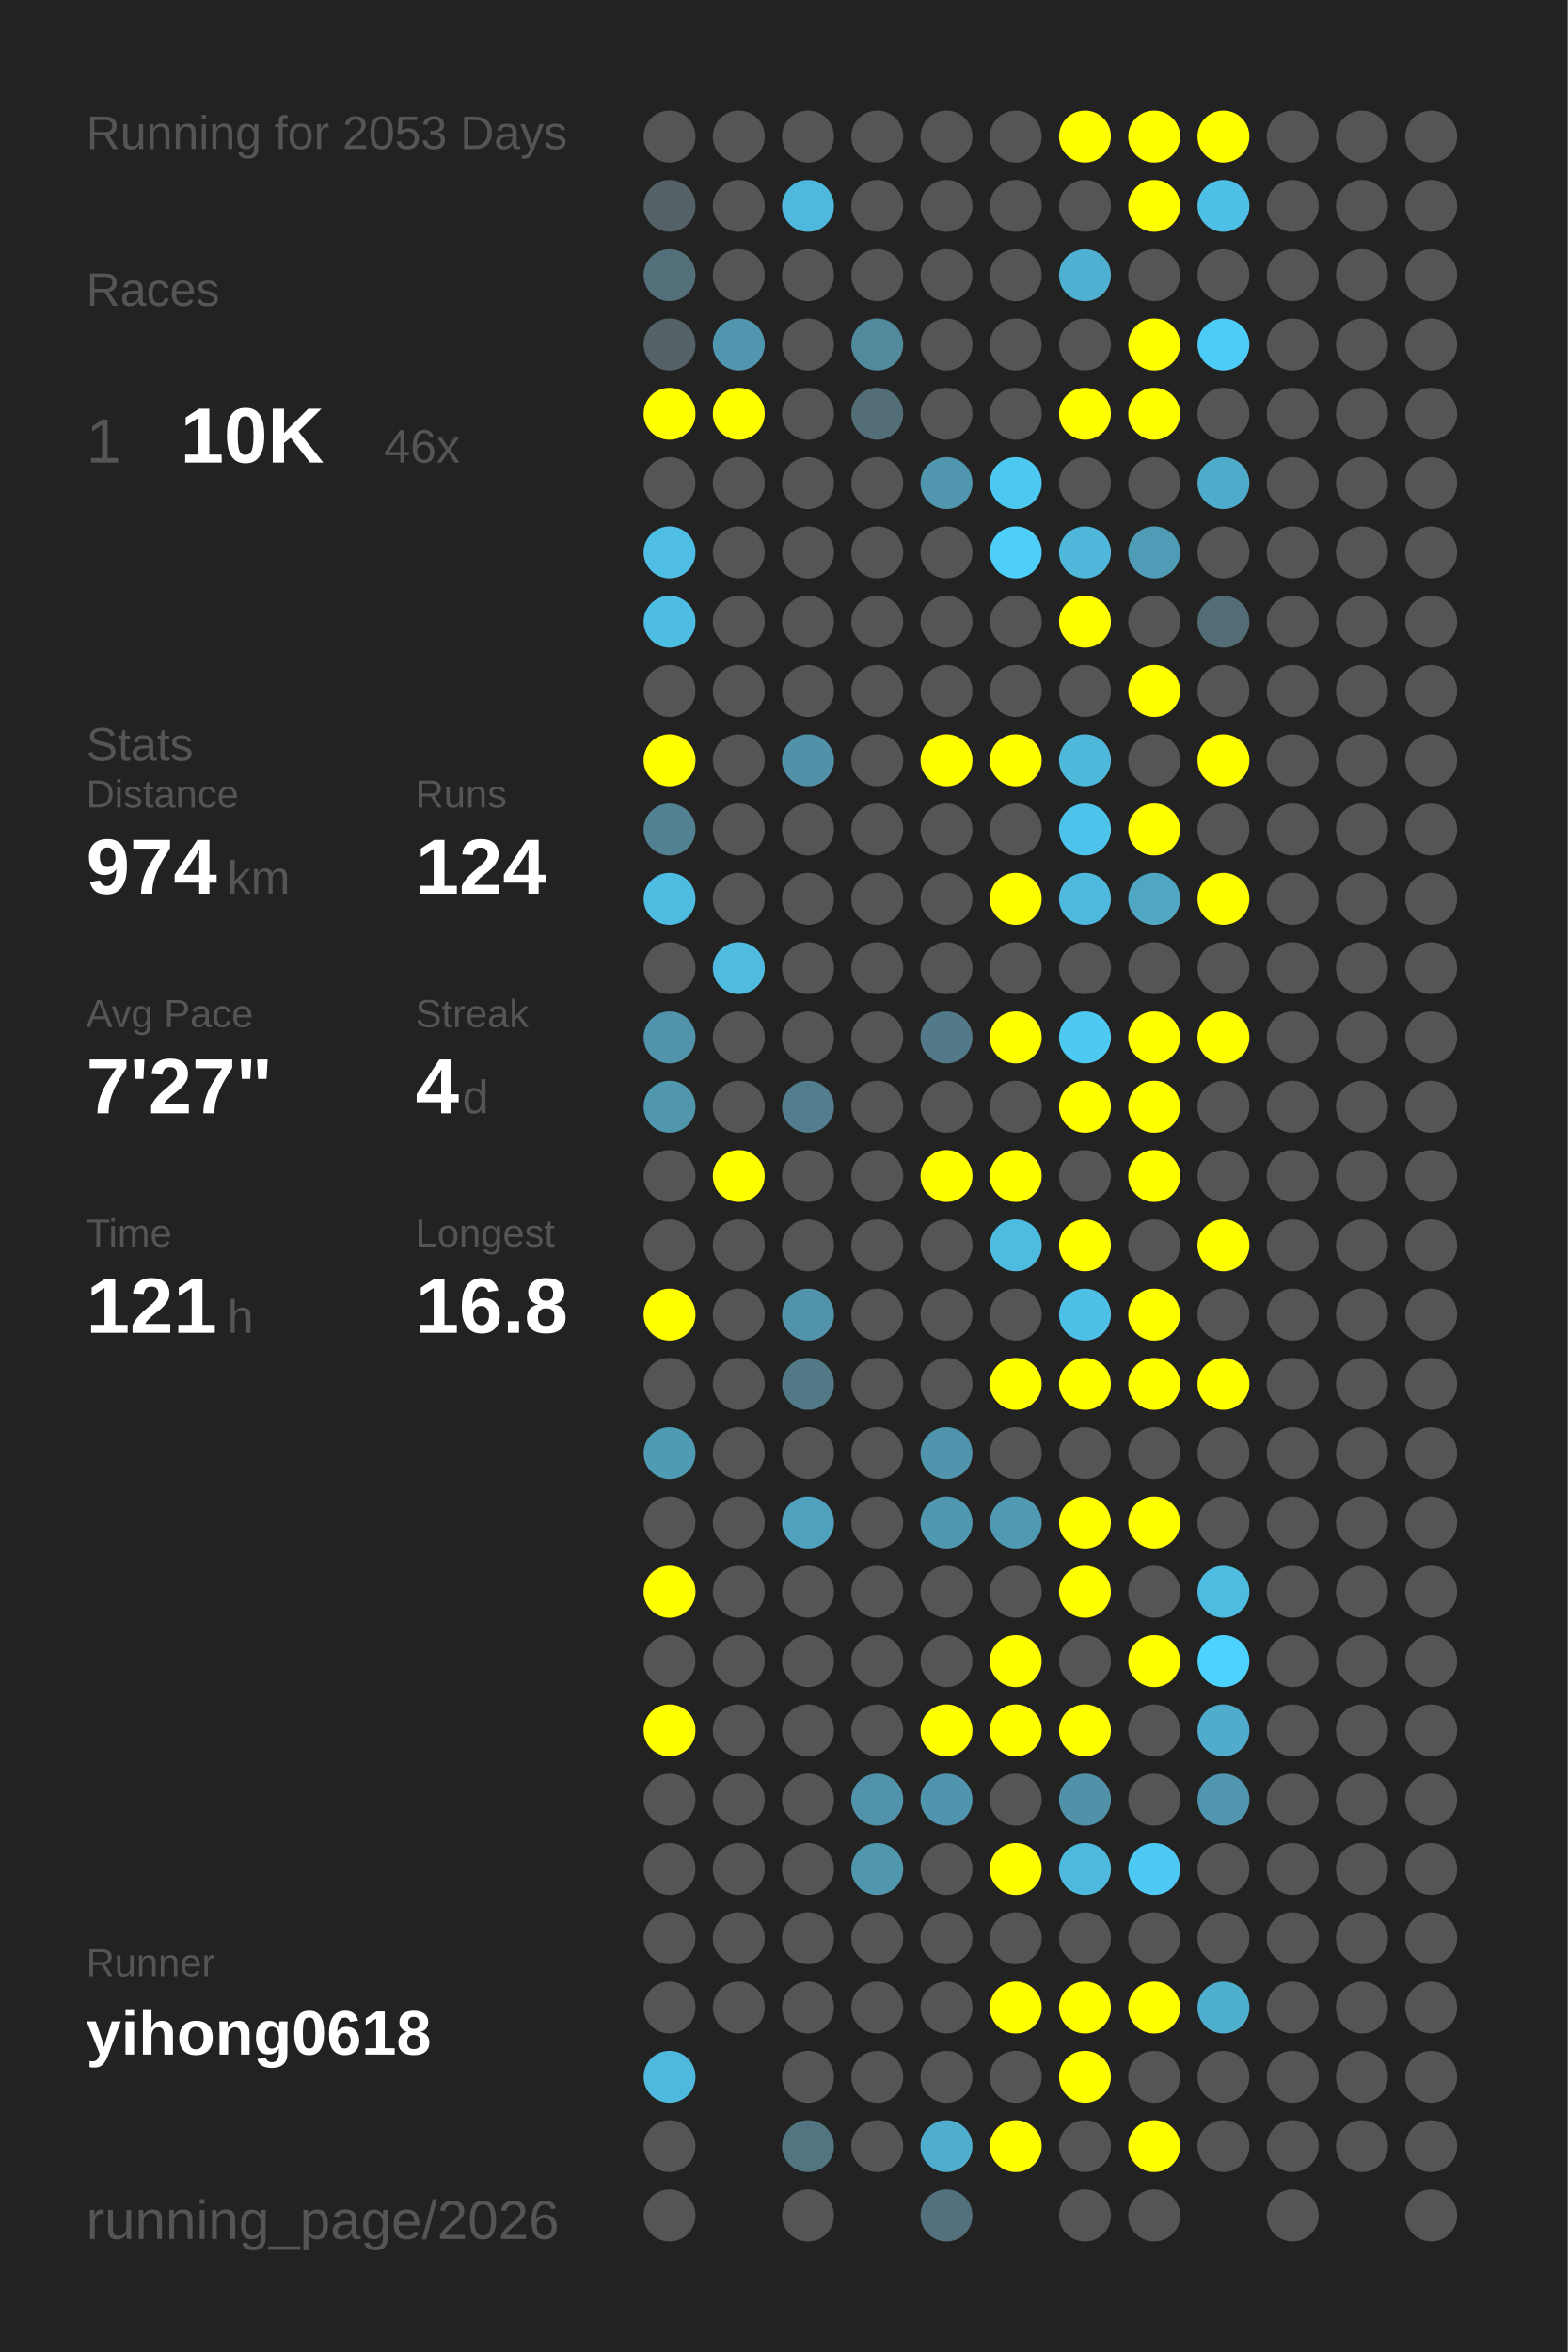
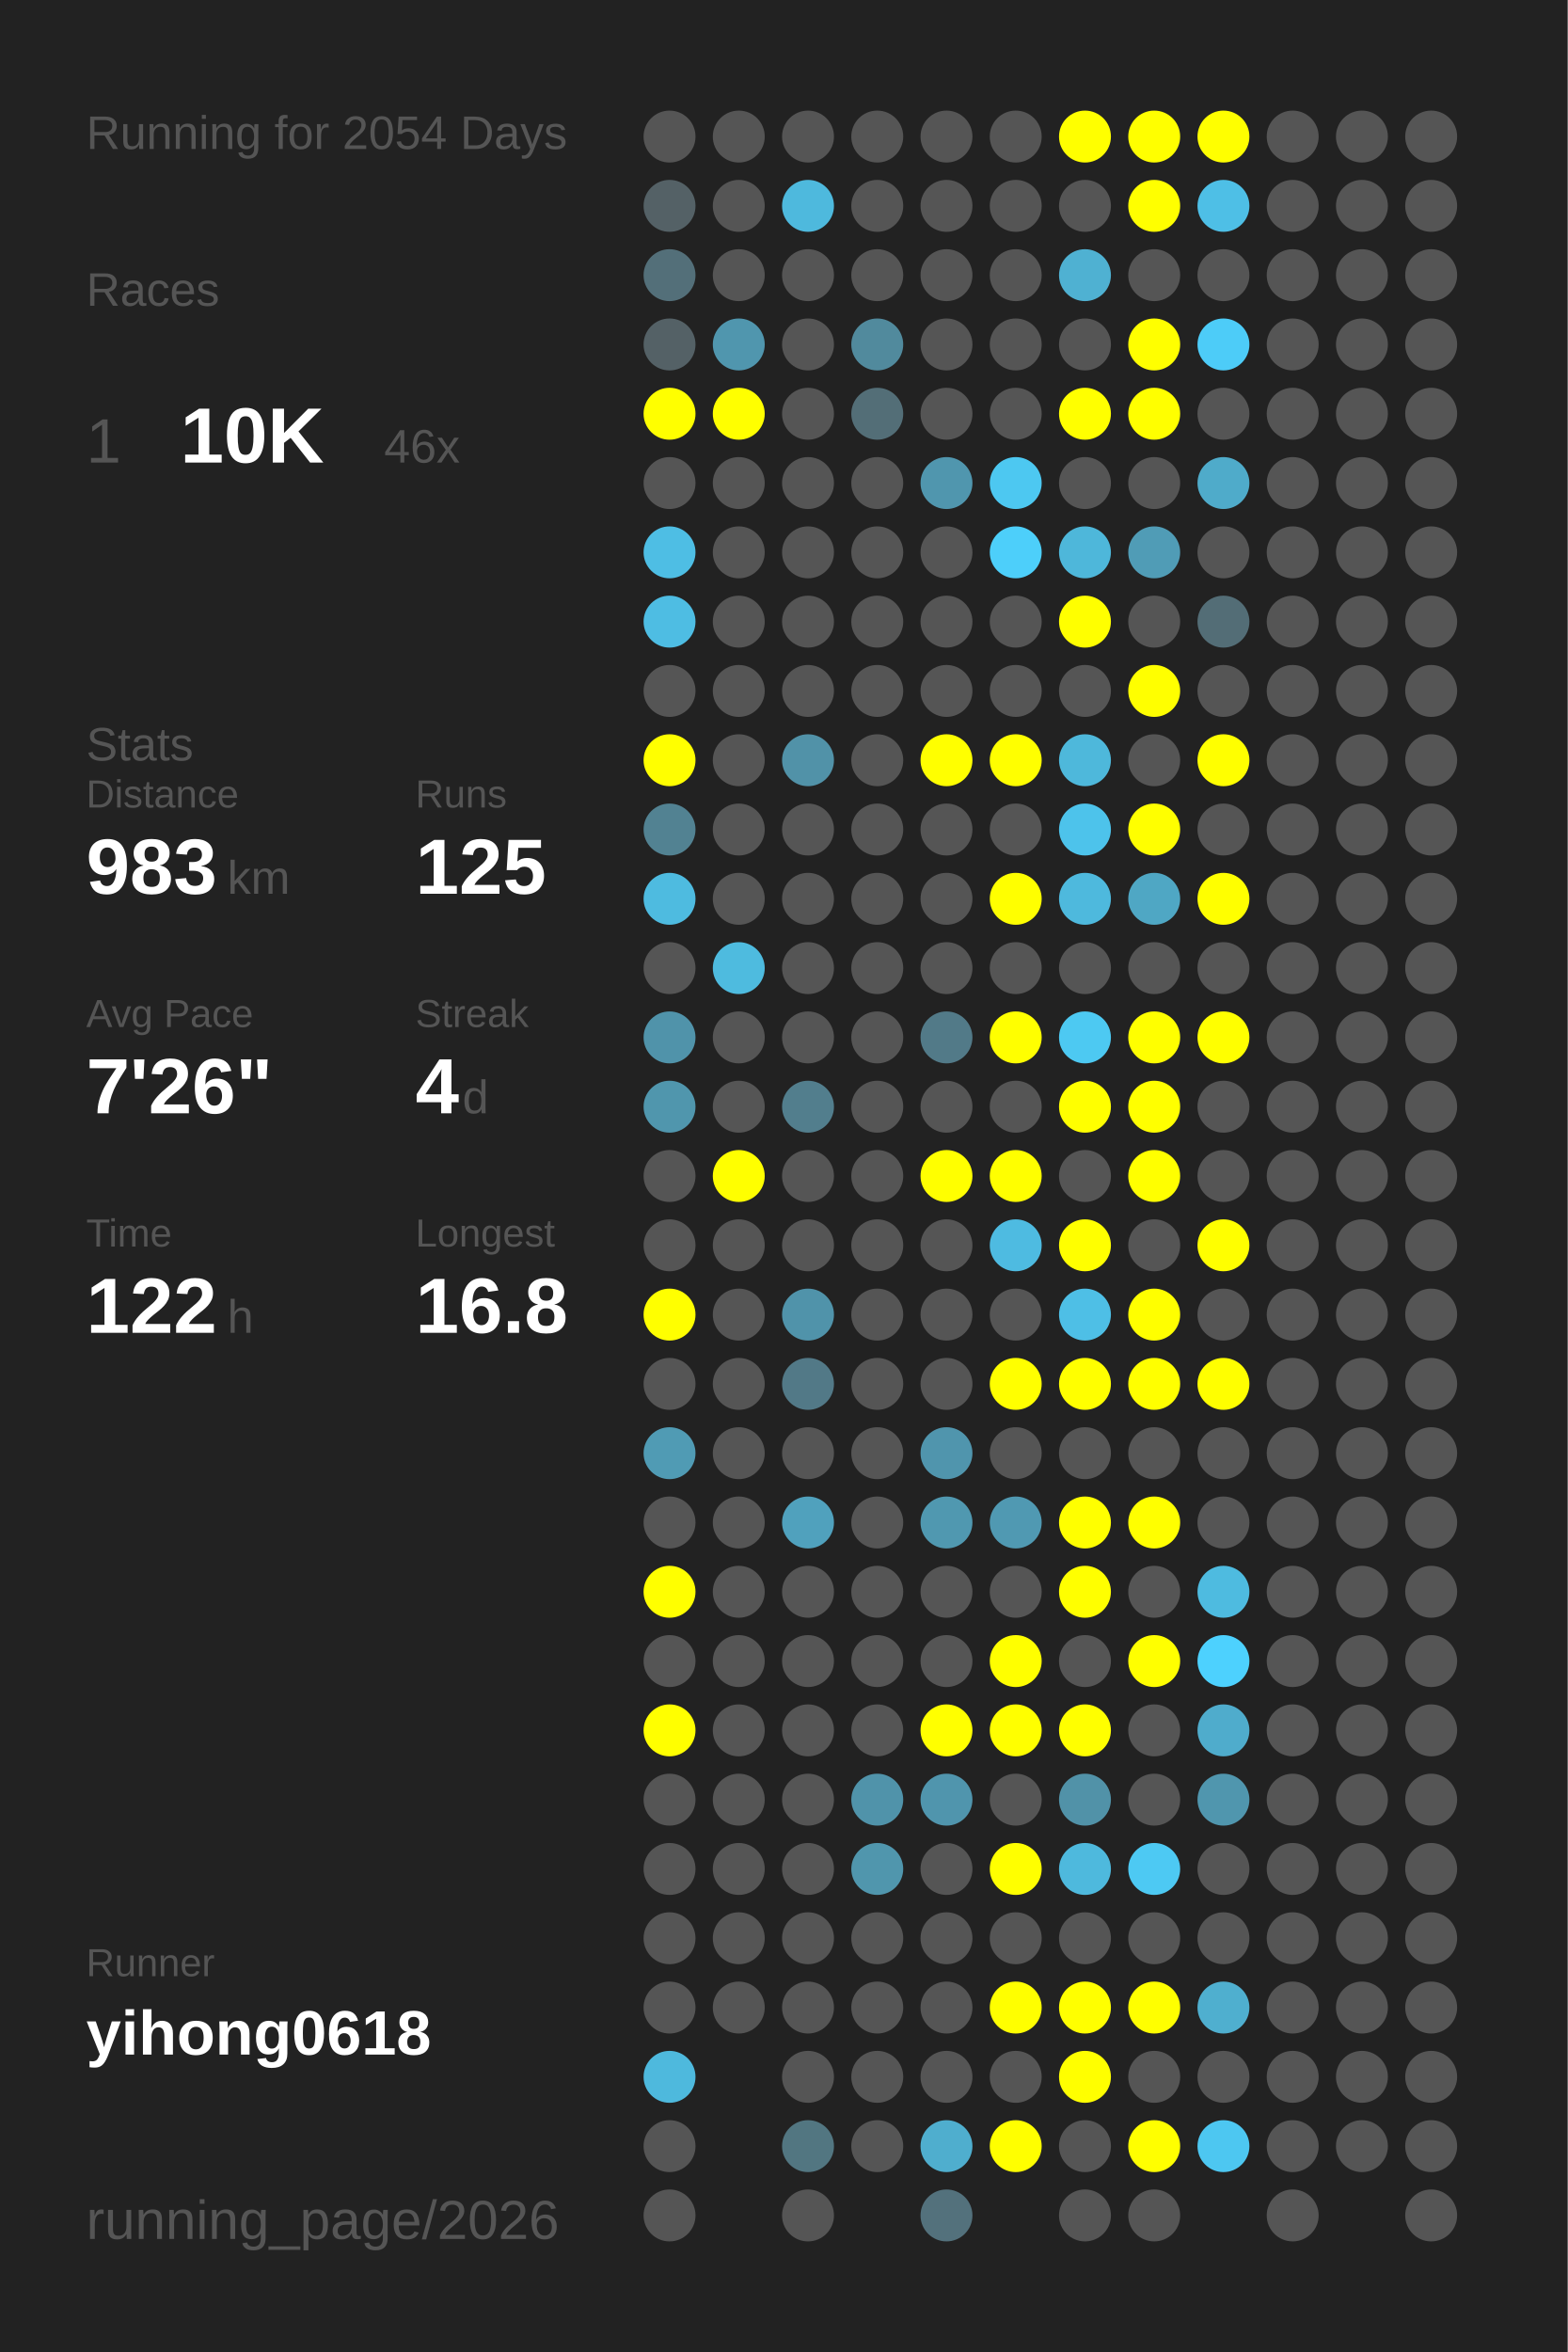
<svg xmlns="http://www.w3.org/2000/svg" baseProfile="full" height="300mm" version="1.1" viewBox="0,0,200,300" width="200mm">
  <defs />
  <rect fill="#222222" height="300" width="200" x="0" y="0" />
-   <text fill="#555555" style="font-size:6px; font-family:Arial;" x="11" y="19">Running for 2053 Days</text>
+   <text fill="#555555" style="font-size:6px; font-family:Arial;" x="11" y="19">Running for 2054 Days</text>
  <text fill="#555555" style="font-size:6px; font-family:Arial;" x="11" y="39">Races</text>
  <text fill="#555555" style="font-size:8px; font-family:Arial;" x="11" y="59">1</text>
  <text fill="#FFFFFF" style="font-size:10px; font-family:Arial; font-weight:bold;" x="23" y="59">10K</text>
  <text fill="#555555" style="font-size:6px; font-family:Arial;" x="49" y="59">46x</text>
  <text fill="#555555" style="font-size:6px; font-family:Arial;" x="11" y="97">Stats</text>
  <text fill="#555555" style="font-size:5px; font-family:Arial;" x="11" y="103">Distance</text>
-   <text fill="#FFFFFF" style="font-size:10px; font-family:Arial; font-weight:bold;" x="11" y="114">974</text>
+   <text fill="#FFFFFF" style="font-size:10px; font-family:Arial; font-weight:bold;" x="11" y="114">983</text>
  <text fill="#555555" style="font-size:6px; font-family:Arial;" x="29" y="114">km</text>
  <text fill="#555555" style="font-size:5px; font-family:Arial;" x="53" y="103">Runs</text>
-   <text fill="#FFFFFF" style="font-size:10px; font-family:Arial; font-weight:bold;" x="53" y="114">124</text>
+   <text fill="#FFFFFF" style="font-size:10px; font-family:Arial; font-weight:bold;" x="53" y="114">125</text>
  <text fill="#555555" style="font-size:5px; font-family:Arial;" x="11" y="131">Avg Pace</text>
-   <text fill="#FFFFFF" style="font-size:10px; font-family:Arial; font-weight:bold;" x="11" y="142">7'27"</text>
+   <text fill="#FFFFFF" style="font-size:10px; font-family:Arial; font-weight:bold;" x="11" y="142">7'26"</text>
  <text fill="#555555" style="font-size:5px; font-family:Arial;" x="53" y="131">Streak</text>
  <text fill="#FFFFFF" style="font-size:10px; font-family:Arial; font-weight:bold;" x="53" y="142">4</text>
  <text fill="#555555" style="font-size:6px; font-family:Arial;" x="59" y="142">d</text>
  <text fill="#555555" style="font-size:5px; font-family:Arial;" x="11" y="159">Time</text>
-   <text fill="#FFFFFF" style="font-size:10px; font-family:Arial; font-weight:bold;" x="11" y="170">121</text>
+   <text fill="#FFFFFF" style="font-size:10px; font-family:Arial; font-weight:bold;" x="11" y="170">122</text>
  <text fill="#555555" style="font-size:6px; font-family:Arial;" x="29" y="170">h</text>
  <text fill="#555555" style="font-size:5px; font-family:Arial;" x="53" y="159">Longest</text>
  <text fill="#FFFFFF" style="font-size:10px; font-family:Arial; font-weight:bold;" x="53" y="170">16.8</text>
  <text fill="#555555" style="font-size:5px; font-family:Arial;" x="11" y="252.065">Runner</text>
  <text fill="#FFFFFF" style="font-size:8px; font-family:Arial; font-weight:bold;" x="11" y="262.065">yihong0618</text>
  <text fill="#555555" style="font-size:7px; font-family:Arial;" x="11" y="285.581">running_page/2026</text>
  <circle cx="85.417" cy="17.419" fill="#555555" r="3.312" />
  <circle cx="85.417" cy="26.258" fill="#546166" r="3.312" />
  <circle cx="85.417" cy="35.097" fill="#536f79" r="3.312" />
  <circle cx="85.417" cy="43.935" fill="#546166" r="3.312" />
  <circle cx="85.417" cy="52.774" fill="#FFFF00" r="3.312" />
  <circle cx="85.417" cy="61.613" fill="#555555" r="3.312" />
  <circle cx="85.417" cy="70.452" fill="#4ebee4" r="3.312" />
  <circle cx="85.417" cy="79.29" fill="#4ebde3" r="3.312" />
  <circle cx="85.417" cy="88.129" fill="#555555" r="3.312" />
  <circle cx="85.417" cy="96.968" fill="#FFFF00" r="3.312" />
  <circle cx="85.417" cy="105.806" fill="#528292" r="3.312" />
  <circle cx="85.417" cy="114.645" fill="#4ebbe0" r="3.312" />
  <circle cx="85.417" cy="123.484" fill="#555555" r="3.312" />
  <circle cx="85.417" cy="132.323" fill="#5093aa" r="3.312" />
  <circle cx="85.417" cy="141.161" fill="#5096ad" r="3.312" />
  <circle cx="85.417" cy="150" fill="#555555" r="3.312" />
  <circle cx="85.417" cy="158.839" fill="#555555" r="3.312" />
  <circle cx="85.417" cy="167.677" fill="#FFFF00" r="3.312" />
  <circle cx="85.417" cy="176.516" fill="#555555" r="3.312" />
  <circle cx="85.417" cy="185.355" fill="#509bb4" r="3.312" />
  <circle cx="85.417" cy="194.194" fill="#555555" r="3.312" />
  <circle cx="85.417" cy="203.032" fill="#FFFF00" r="3.312" />
  <circle cx="85.417" cy="211.871" fill="#555555" r="3.312" />
  <circle cx="85.417" cy="220.71" fill="#FFFF00" r="3.312" />
  <circle cx="85.417" cy="229.548" fill="#555555" r="3.312" />
  <circle cx="85.417" cy="238.387" fill="#555555" r="3.312" />
  <circle cx="85.417" cy="247.226" fill="#555555" r="3.312" />
  <circle cx="85.417" cy="256.065" fill="#555555" r="3.312" />
  <circle cx="85.417" cy="264.903" fill="#4eb9dd" r="3.312" />
  <circle cx="85.417" cy="273.742" fill="#555555" r="3.312" />
  <circle cx="85.417" cy="282.581" fill="#555555" r="3.312" />
  <circle cx="94.25" cy="17.419" fill="#555555" r="3.312" />
  <circle cx="94.25" cy="26.258" fill="#555555" r="3.312" />
  <circle cx="94.25" cy="35.097" fill="#555555" r="3.312" />
  <circle cx="94.25" cy="43.935" fill="#5096ae" r="3.312" />
  <circle cx="94.25" cy="52.774" fill="#FFFF00" r="3.312" />
  <circle cx="94.25" cy="61.613" fill="#555555" r="3.312" />
  <circle cx="94.25" cy="70.452" fill="#555555" r="3.312" />
  <circle cx="94.25" cy="79.29" fill="#555555" r="3.312" />
  <circle cx="94.25" cy="88.129" fill="#555555" r="3.312" />
  <circle cx="94.25" cy="96.968" fill="#555555" r="3.312" />
  <circle cx="94.25" cy="105.806" fill="#555555" r="3.312" />
  <circle cx="94.25" cy="114.645" fill="#555555" r="3.312" />
  <circle cx="94.25" cy="123.484" fill="#4ebbdf" r="3.312" />
  <circle cx="94.25" cy="132.323" fill="#555555" r="3.312" />
  <circle cx="94.25" cy="141.161" fill="#555555" r="3.312" />
  <circle cx="94.25" cy="150" fill="#FFFF00" r="3.312" />
  <circle cx="94.25" cy="158.839" fill="#555555" r="3.312" />
  <circle cx="94.25" cy="167.677" fill="#555555" r="3.312" />
  <circle cx="94.25" cy="176.516" fill="#555555" r="3.312" />
  <circle cx="94.25" cy="185.355" fill="#555555" r="3.312" />
  <circle cx="94.25" cy="194.194" fill="#555555" r="3.312" />
  <circle cx="94.25" cy="203.032" fill="#555555" r="3.312" />
  <circle cx="94.25" cy="211.871" fill="#555555" r="3.312" />
  <circle cx="94.25" cy="220.71" fill="#555555" r="3.312" />
  <circle cx="94.25" cy="229.548" fill="#555555" r="3.312" />
  <circle cx="94.25" cy="238.387" fill="#555555" r="3.312" />
  <circle cx="94.25" cy="247.226" fill="#555555" r="3.312" />
  <circle cx="94.25" cy="256.065" fill="#555555" r="3.312" />
  <circle cx="103.083" cy="17.419" fill="#555555" r="3.312" />
  <circle cx="103.083" cy="26.258" fill="#4eb9dd" r="3.312" />
  <circle cx="103.083" cy="35.097" fill="#555555" r="3.312" />
  <circle cx="103.083" cy="43.935" fill="#555555" r="3.312" />
  <circle cx="103.083" cy="52.774" fill="#555555" r="3.312" />
  <circle cx="103.083" cy="61.613" fill="#555555" r="3.312" />
  <circle cx="103.083" cy="70.452" fill="#555555" r="3.312" />
  <circle cx="103.083" cy="79.29" fill="#555555" r="3.312" />
  <circle cx="103.083" cy="88.129" fill="#555555" r="3.312" />
  <circle cx="103.083" cy="96.968" fill="#5192a8" r="3.312" />
  <circle cx="103.083" cy="105.806" fill="#555555" r="3.312" />
  <circle cx="103.083" cy="114.645" fill="#555555" r="3.312" />
  <circle cx="103.083" cy="123.484" fill="#555555" r="3.312" />
  <circle cx="103.083" cy="132.323" fill="#555555" r="3.312" />
  <circle cx="103.083" cy="141.161" fill="#527e8d" r="3.312" />
  <circle cx="103.083" cy="150" fill="#555555" r="3.312" />
  <circle cx="103.083" cy="158.839" fill="#555555" r="3.312" />
  <circle cx="103.083" cy="167.677" fill="#5093aa" r="3.312" />
  <circle cx="103.083" cy="176.516" fill="#527987" r="3.312" />
  <circle cx="103.083" cy="185.355" fill="#555555" r="3.312" />
  <circle cx="103.083" cy="194.194" fill="#50a1bd" r="3.312" />
  <circle cx="103.083" cy="203.032" fill="#555555" r="3.312" />
  <circle cx="103.083" cy="211.871" fill="#555555" r="3.312" />
  <circle cx="103.083" cy="220.71" fill="#555555" r="3.312" />
  <circle cx="103.083" cy="229.548" fill="#555555" r="3.312" />
  <circle cx="103.083" cy="238.387" fill="#555555" r="3.312" />
  <circle cx="103.083" cy="247.226" fill="#555555" r="3.312" />
  <circle cx="103.083" cy="256.065" fill="#555555" r="3.312" />
  <circle cx="103.083" cy="264.903" fill="#555555" r="3.312" />
  <circle cx="103.083" cy="273.742" fill="#527681" r="3.312" />
  <circle cx="103.083" cy="282.581" fill="#555555" r="3.312" />
  <circle cx="111.917" cy="17.419" fill="#555555" r="3.312" />
  <circle cx="111.917" cy="26.258" fill="#555555" r="3.312" />
  <circle cx="111.917" cy="35.097" fill="#555555" r="3.312" />
  <circle cx="111.917" cy="43.935" fill="#518a9d" r="3.312" />
  <circle cx="111.917" cy="52.774" fill="#536e77" r="3.312" />
  <circle cx="111.917" cy="61.613" fill="#555555" r="3.312" />
  <circle cx="111.917" cy="70.452" fill="#555555" r="3.312" />
  <circle cx="111.917" cy="79.29" fill="#555555" r="3.312" />
  <circle cx="111.917" cy="88.129" fill="#555555" r="3.312" />
  <circle cx="111.917" cy="96.968" fill="#555555" r="3.312" />
  <circle cx="111.917" cy="105.806" fill="#555555" r="3.312" />
  <circle cx="111.917" cy="114.645" fill="#555555" r="3.312" />
  <circle cx="111.917" cy="123.484" fill="#555555" r="3.312" />
  <circle cx="111.917" cy="132.323" fill="#555555" r="3.312" />
  <circle cx="111.917" cy="141.161" fill="#555555" r="3.312" />
  <circle cx="111.917" cy="150" fill="#555555" r="3.312" />
  <circle cx="111.917" cy="158.839" fill="#555555" r="3.312" />
  <circle cx="111.917" cy="167.677" fill="#555555" r="3.312" />
  <circle cx="111.917" cy="176.516" fill="#555555" r="3.312" />
  <circle cx="111.917" cy="185.355" fill="#555555" r="3.312" />
  <circle cx="111.917" cy="194.194" fill="#555555" r="3.312" />
  <circle cx="111.917" cy="203.032" fill="#555555" r="3.312" />
  <circle cx="111.917" cy="211.871" fill="#555555" r="3.312" />
  <circle cx="111.917" cy="220.71" fill="#555555" r="3.312" />
  <circle cx="111.917" cy="229.548" fill="#5093aa" r="3.312" />
  <circle cx="111.917" cy="238.387" fill="#5096ad" r="3.312" />
  <circle cx="111.917" cy="247.226" fill="#555555" r="3.312" />
  <circle cx="111.917" cy="256.065" fill="#555555" r="3.312" />
  <circle cx="111.917" cy="264.903" fill="#555555" r="3.312" />
  <circle cx="111.917" cy="273.742" fill="#555555" r="3.312" />
  <circle cx="120.75" cy="17.419" fill="#555555" r="3.312" />
  <circle cx="120.75" cy="26.258" fill="#555555" r="3.312" />
  <circle cx="120.75" cy="35.097" fill="#555555" r="3.312" />
  <circle cx="120.75" cy="43.935" fill="#555555" r="3.312" />
  <circle cx="120.75" cy="52.774" fill="#555555" r="3.312" />
  <circle cx="120.75" cy="61.613" fill="#5096ae" r="3.312" />
  <circle cx="120.75" cy="70.452" fill="#555555" r="3.312" />
  <circle cx="120.75" cy="79.29" fill="#555555" r="3.312" />
  <circle cx="120.75" cy="88.129" fill="#555555" r="3.312" />
  <circle cx="120.75" cy="96.968" fill="#FFFF00" r="3.312" />
  <circle cx="120.75" cy="105.806" fill="#555555" r="3.312" />
  <circle cx="120.75" cy="114.645" fill="#555555" r="3.312" />
  <circle cx="120.75" cy="123.484" fill="#555555" r="3.312" />
  <circle cx="120.75" cy="132.323" fill="#527a88" r="3.312" />
  <circle cx="120.75" cy="141.161" fill="#555555" r="3.312" />
  <circle cx="120.75" cy="150" fill="#FFFF00" r="3.312" />
  <circle cx="120.75" cy="158.839" fill="#555555" r="3.312" />
  <circle cx="120.75" cy="167.677" fill="#555555" r="3.312" />
  <circle cx="120.75" cy="176.516" fill="#555555" r="3.312" />
  <circle cx="120.75" cy="185.355" fill="#5095ad" r="3.312" />
  <circle cx="120.75" cy="194.194" fill="#5098b0" r="3.312" />
  <circle cx="120.75" cy="203.032" fill="#555555" r="3.312" />
  <circle cx="120.75" cy="211.871" fill="#555555" r="3.312" />
  <circle cx="120.75" cy="220.71" fill="#FFFF00" r="3.312" />
  <circle cx="120.75" cy="229.548" fill="#5095ad" r="3.312" />
  <circle cx="120.75" cy="238.387" fill="#555555" r="3.312" />
  <circle cx="120.75" cy="247.226" fill="#555555" r="3.312" />
  <circle cx="120.75" cy="256.065" fill="#555555" r="3.312" />
  <circle cx="120.75" cy="264.903" fill="#555555" r="3.312" />
  <circle cx="120.75" cy="273.742" fill="#4faece" r="3.312" />
  <circle cx="120.75" cy="282.581" fill="#53717c" r="3.312" />
  <circle cx="129.583" cy="17.419" fill="#555555" r="3.312" />
  <circle cx="129.583" cy="26.258" fill="#555555" r="3.312" />
  <circle cx="129.583" cy="35.097" fill="#555555" r="3.312" />
  <circle cx="129.583" cy="43.935" fill="#555555" r="3.312" />
  <circle cx="129.583" cy="52.774" fill="#555555" r="3.312" />
  <circle cx="129.583" cy="61.613" fill="#4dc8f1" r="3.312" />
  <circle cx="129.583" cy="70.452" fill="#4dcffa" r="3.312" />
  <circle cx="129.583" cy="79.29" fill="#555555" r="3.312" />
  <circle cx="129.583" cy="88.129" fill="#555555" r="3.312" />
  <circle cx="129.583" cy="96.968" fill="#FFFF00" r="3.312" />
  <circle cx="129.583" cy="105.806" fill="#555555" r="3.312" />
  <circle cx="129.583" cy="114.645" fill="#FFFF00" r="3.312" />
  <circle cx="129.583" cy="123.484" fill="#555555" r="3.312" />
  <circle cx="129.583" cy="132.323" fill="#FFFF00" r="3.312" />
  <circle cx="129.583" cy="141.161" fill="#555555" r="3.312" />
  <circle cx="129.583" cy="150" fill="#FFFF00" r="3.312" />
  <circle cx="129.583" cy="158.839" fill="#4ebbe1" r="3.312" />
  <circle cx="129.583" cy="167.677" fill="#555555" r="3.312" />
  <circle cx="129.583" cy="176.516" fill="#FFFF00" r="3.312" />
  <circle cx="129.583" cy="185.355" fill="#555555" r="3.312" />
  <circle cx="129.583" cy="194.194" fill="#5099b2" r="3.312" />
  <circle cx="129.583" cy="203.032" fill="#555555" r="3.312" />
  <circle cx="129.583" cy="211.871" fill="#FFFF00" r="3.312" />
  <circle cx="129.583" cy="220.71" fill="#FFFF00" r="3.312" />
  <circle cx="129.583" cy="229.548" fill="#555555" r="3.312" />
  <circle cx="129.583" cy="238.387" fill="#FFFF00" r="3.312" />
  <circle cx="129.583" cy="247.226" fill="#555555" r="3.312" />
  <circle cx="129.583" cy="256.065" fill="#FFFF00" r="3.312" />
  <circle cx="129.583" cy="264.903" fill="#555555" r="3.312" />
  <circle cx="129.583" cy="273.742" fill="#FFFF00" r="3.312" />
  <circle cx="138.417" cy="17.419" fill="#FFFF00" r="3.312" />
  <circle cx="138.417" cy="26.258" fill="#555555" r="3.312" />
  <circle cx="138.417" cy="35.097" fill="#4fb1d2" r="3.312" />
  <circle cx="138.417" cy="43.935" fill="#555555" r="3.312" />
  <circle cx="138.417" cy="52.774" fill="#FFFF00" r="3.312" />
  <circle cx="138.417" cy="61.613" fill="#555555" r="3.312" />
  <circle cx="138.417" cy="70.452" fill="#4eb7da" r="3.312" />
  <circle cx="138.417" cy="79.29" fill="#FFFF00" r="3.312" />
  <circle cx="138.417" cy="88.129" fill="#555555" r="3.312" />
  <circle cx="138.417" cy="96.968" fill="#4eb8db" r="3.312" />
  <circle cx="138.417" cy="105.806" fill="#4dc3eb" r="3.312" />
  <circle cx="138.417" cy="114.645" fill="#4eb9dd" r="3.312" />
  <circle cx="138.417" cy="123.484" fill="#555555" r="3.312" />
  <circle cx="138.417" cy="132.323" fill="#4dc9f2" r="3.312" />
  <circle cx="138.417" cy="141.161" fill="#FFFF00" r="3.312" />
  <circle cx="138.417" cy="150" fill="#555555" r="3.312" />
  <circle cx="138.417" cy="158.839" fill="#FFFF00" r="3.312" />
  <circle cx="138.417" cy="167.677" fill="#4ebfe6" r="3.312" />
  <circle cx="138.417" cy="176.516" fill="#FFFF00" r="3.312" />
  <circle cx="138.417" cy="185.355" fill="#555555" r="3.312" />
  <circle cx="138.417" cy="194.194" fill="#FFFF00" r="3.312" />
  <circle cx="138.417" cy="203.032" fill="#FFFF00" r="3.312" />
  <circle cx="138.417" cy="211.871" fill="#555555" r="3.312" />
  <circle cx="138.417" cy="220.71" fill="#FFFF00" r="3.312" />
  <circle cx="138.417" cy="229.548" fill="#5192a8" r="3.312" />
  <circle cx="138.417" cy="238.387" fill="#4eb9dd" r="3.312" />
  <circle cx="138.417" cy="247.226" fill="#555555" r="3.312" />
  <circle cx="138.417" cy="256.065" fill="#FFFF00" r="3.312" />
  <circle cx="138.417" cy="264.903" fill="#FFFF00" r="3.312" />
  <circle cx="138.417" cy="273.742" fill="#555555" r="3.312" />
  <circle cx="138.417" cy="282.581" fill="#555555" r="3.312" />
  <circle cx="147.25" cy="17.419" fill="#FFFF00" r="3.312" />
  <circle cx="147.25" cy="26.258" fill="#FFFF00" r="3.312" />
  <circle cx="147.25" cy="35.097" fill="#555555" r="3.312" />
  <circle cx="147.25" cy="43.935" fill="#FFFF00" r="3.312" />
  <circle cx="147.25" cy="52.774" fill="#FFFF00" r="3.312" />
  <circle cx="147.25" cy="61.613" fill="#555555" r="3.312" />
  <circle cx="147.25" cy="70.452" fill="#509cb6" r="3.312" />
  <circle cx="147.25" cy="79.29" fill="#555555" r="3.312" />
  <circle cx="147.25" cy="88.129" fill="#FFFF00" r="3.312" />
  <circle cx="147.25" cy="96.968" fill="#555555" r="3.312" />
  <circle cx="147.25" cy="105.806" fill="#FFFF00" r="3.312" />
  <circle cx="147.25" cy="114.645" fill="#4fa7c4" r="3.312" />
  <circle cx="147.25" cy="123.484" fill="#555555" r="3.312" />
  <circle cx="147.25" cy="132.323" fill="#FFFF00" r="3.312" />
  <circle cx="147.25" cy="141.161" fill="#FFFF00" r="3.312" />
  <circle cx="147.25" cy="150" fill="#FFFF00" r="3.312" />
  <circle cx="147.25" cy="158.839" fill="#555555" r="3.312" />
  <circle cx="147.25" cy="167.677" fill="#FFFF00" r="3.312" />
  <circle cx="147.25" cy="176.516" fill="#FFFF00" r="3.312" />
  <circle cx="147.25" cy="185.355" fill="#555555" r="3.312" />
  <circle cx="147.25" cy="194.194" fill="#FFFF00" r="3.312" />
  <circle cx="147.25" cy="203.032" fill="#555555" r="3.312" />
  <circle cx="147.25" cy="211.871" fill="#FFFF00" r="3.312" />
  <circle cx="147.25" cy="220.71" fill="#555555" r="3.312" />
  <circle cx="147.25" cy="229.548" fill="#555555" r="3.312" />
  <circle cx="147.25" cy="238.387" fill="#4dc9f3" r="3.312" />
  <circle cx="147.25" cy="247.226" fill="#555555" r="3.312" />
  <circle cx="147.25" cy="256.065" fill="#FFFF00" r="3.312" />
  <circle cx="147.25" cy="264.903" fill="#555555" r="3.312" />
  <circle cx="147.25" cy="273.742" fill="#FFFF00" r="3.312" />
  <circle cx="147.25" cy="282.581" fill="#555555" r="3.312" />
  <circle cx="156.083" cy="17.419" fill="#FFFF00" r="3.312" />
  <circle cx="156.083" cy="26.258" fill="#4ebfe6" r="3.312" />
  <circle cx="156.083" cy="35.097" fill="#555555" r="3.312" />
  <circle cx="156.083" cy="43.935" fill="#4dccf8" r="3.312" />
  <circle cx="156.083" cy="52.774" fill="#555555" r="3.312" />
  <circle cx="156.083" cy="61.613" fill="#4fabca" r="3.312" />
  <circle cx="156.083" cy="70.452" fill="#555555" r="3.312" />
  <circle cx="156.083" cy="79.29" fill="#536d76" r="3.312" />
  <circle cx="156.083" cy="88.129" fill="#555555" r="3.312" />
  <circle cx="156.083" cy="96.968" fill="#FFFF00" r="3.312" />
  <circle cx="156.083" cy="105.806" fill="#555555" r="3.312" />
  <circle cx="156.083" cy="114.645" fill="#FFFF00" r="3.312" />
  <circle cx="156.083" cy="123.484" fill="#555555" r="3.312" />
  <circle cx="156.083" cy="132.323" fill="#FFFF00" r="3.312" />
  <circle cx="156.083" cy="141.161" fill="#555555" r="3.312" />
  <circle cx="156.083" cy="150" fill="#555555" r="3.312" />
  <circle cx="156.083" cy="158.839" fill="#FFFF00" r="3.312" />
  <circle cx="156.083" cy="167.677" fill="#555555" r="3.312" />
  <circle cx="156.083" cy="176.516" fill="#FFFF00" r="3.312" />
  <circle cx="156.083" cy="185.355" fill="#555555" r="3.312" />
  <circle cx="156.083" cy="194.194" fill="#555555" r="3.312" />
  <circle cx="156.083" cy="203.032" fill="#4ebbe0" r="3.312" />
  <circle cx="156.083" cy="211.871" fill="#4dd1fe" r="3.312" />
  <circle cx="156.083" cy="220.71" fill="#4faccc" r="3.312" />
  <circle cx="156.083" cy="229.548" fill="#5096ae" r="3.312" />
  <circle cx="156.083" cy="238.387" fill="#555555" r="3.312" />
  <circle cx="156.083" cy="247.226" fill="#555555" r="3.312" />
  <circle cx="156.083" cy="256.065" fill="#4fafcf" r="3.312" />
  <circle cx="156.083" cy="264.903" fill="#555555" r="3.312" />
-   <circle cx="156.083" cy="273.742" fill="#555555" r="3.312" />
+   <circle cx="156.083" cy="273.742" fill="#4dc7f1" r="3.312" />
  <circle cx="164.917" cy="17.419" fill="#555555" r="3.312" />
  <circle cx="164.917" cy="26.258" fill="#555555" r="3.312" />
  <circle cx="164.917" cy="35.097" fill="#555555" r="3.312" />
  <circle cx="164.917" cy="43.935" fill="#555555" r="3.312" />
  <circle cx="164.917" cy="52.774" fill="#555555" r="3.312" />
  <circle cx="164.917" cy="61.613" fill="#555555" r="3.312" />
  <circle cx="164.917" cy="70.452" fill="#555555" r="3.312" />
  <circle cx="164.917" cy="79.29" fill="#555555" r="3.312" />
  <circle cx="164.917" cy="88.129" fill="#555555" r="3.312" />
  <circle cx="164.917" cy="96.968" fill="#555555" r="3.312" />
  <circle cx="164.917" cy="105.806" fill="#555555" r="3.312" />
  <circle cx="164.917" cy="114.645" fill="#555555" r="3.312" />
  <circle cx="164.917" cy="123.484" fill="#555555" r="3.312" />
  <circle cx="164.917" cy="132.323" fill="#555555" r="3.312" />
  <circle cx="164.917" cy="141.161" fill="#555555" r="3.312" />
  <circle cx="164.917" cy="150" fill="#555555" r="3.312" />
  <circle cx="164.917" cy="158.839" fill="#555555" r="3.312" />
  <circle cx="164.917" cy="167.677" fill="#555555" r="3.312" />
  <circle cx="164.917" cy="176.516" fill="#555555" r="3.312" />
  <circle cx="164.917" cy="185.355" fill="#555555" r="3.312" />
  <circle cx="164.917" cy="194.194" fill="#555555" r="3.312" />
  <circle cx="164.917" cy="203.032" fill="#555555" r="3.312" />
  <circle cx="164.917" cy="211.871" fill="#555555" r="3.312" />
  <circle cx="164.917" cy="220.71" fill="#555555" r="3.312" />
  <circle cx="164.917" cy="229.548" fill="#555555" r="3.312" />
  <circle cx="164.917" cy="238.387" fill="#555555" r="3.312" />
  <circle cx="164.917" cy="247.226" fill="#555555" r="3.312" />
  <circle cx="164.917" cy="256.065" fill="#555555" r="3.312" />
  <circle cx="164.917" cy="264.903" fill="#555555" r="3.312" />
  <circle cx="164.917" cy="273.742" fill="#555555" r="3.312" />
  <circle cx="164.917" cy="282.581" fill="#555555" r="3.312" />
  <circle cx="173.75" cy="17.419" fill="#555555" r="3.312" />
  <circle cx="173.75" cy="26.258" fill="#555555" r="3.312" />
  <circle cx="173.75" cy="35.097" fill="#555555" r="3.312" />
  <circle cx="173.75" cy="43.935" fill="#555555" r="3.312" />
  <circle cx="173.75" cy="52.774" fill="#555555" r="3.312" />
  <circle cx="173.75" cy="61.613" fill="#555555" r="3.312" />
  <circle cx="173.75" cy="70.452" fill="#555555" r="3.312" />
  <circle cx="173.75" cy="79.29" fill="#555555" r="3.312" />
  <circle cx="173.75" cy="88.129" fill="#555555" r="3.312" />
  <circle cx="173.75" cy="96.968" fill="#555555" r="3.312" />
  <circle cx="173.75" cy="105.806" fill="#555555" r="3.312" />
  <circle cx="173.75" cy="114.645" fill="#555555" r="3.312" />
  <circle cx="173.75" cy="123.484" fill="#555555" r="3.312" />
  <circle cx="173.75" cy="132.323" fill="#555555" r="3.312" />
  <circle cx="173.75" cy="141.161" fill="#555555" r="3.312" />
  <circle cx="173.75" cy="150" fill="#555555" r="3.312" />
  <circle cx="173.75" cy="158.839" fill="#555555" r="3.312" />
  <circle cx="173.75" cy="167.677" fill="#555555" r="3.312" />
  <circle cx="173.75" cy="176.516" fill="#555555" r="3.312" />
  <circle cx="173.75" cy="185.355" fill="#555555" r="3.312" />
  <circle cx="173.75" cy="194.194" fill="#555555" r="3.312" />
  <circle cx="173.75" cy="203.032" fill="#555555" r="3.312" />
  <circle cx="173.75" cy="211.871" fill="#555555" r="3.312" />
  <circle cx="173.75" cy="220.71" fill="#555555" r="3.312" />
  <circle cx="173.75" cy="229.548" fill="#555555" r="3.312" />
  <circle cx="173.75" cy="238.387" fill="#555555" r="3.312" />
  <circle cx="173.75" cy="247.226" fill="#555555" r="3.312" />
  <circle cx="173.75" cy="256.065" fill="#555555" r="3.312" />
  <circle cx="173.75" cy="264.903" fill="#555555" r="3.312" />
  <circle cx="173.75" cy="273.742" fill="#555555" r="3.312" />
  <circle cx="182.583" cy="17.419" fill="#555555" r="3.312" />
  <circle cx="182.583" cy="26.258" fill="#555555" r="3.312" />
  <circle cx="182.583" cy="35.097" fill="#555555" r="3.312" />
  <circle cx="182.583" cy="43.935" fill="#555555" r="3.312" />
  <circle cx="182.583" cy="52.774" fill="#555555" r="3.312" />
  <circle cx="182.583" cy="61.613" fill="#555555" r="3.312" />
  <circle cx="182.583" cy="70.452" fill="#555555" r="3.312" />
  <circle cx="182.583" cy="79.29" fill="#555555" r="3.312" />
  <circle cx="182.583" cy="88.129" fill="#555555" r="3.312" />
  <circle cx="182.583" cy="96.968" fill="#555555" r="3.312" />
  <circle cx="182.583" cy="105.806" fill="#555555" r="3.312" />
  <circle cx="182.583" cy="114.645" fill="#555555" r="3.312" />
  <circle cx="182.583" cy="123.484" fill="#555555" r="3.312" />
  <circle cx="182.583" cy="132.323" fill="#555555" r="3.312" />
  <circle cx="182.583" cy="141.161" fill="#555555" r="3.312" />
  <circle cx="182.583" cy="150" fill="#555555" r="3.312" />
  <circle cx="182.583" cy="158.839" fill="#555555" r="3.312" />
  <circle cx="182.583" cy="167.677" fill="#555555" r="3.312" />
  <circle cx="182.583" cy="176.516" fill="#555555" r="3.312" />
  <circle cx="182.583" cy="185.355" fill="#555555" r="3.312" />
  <circle cx="182.583" cy="194.194" fill="#555555" r="3.312" />
  <circle cx="182.583" cy="203.032" fill="#555555" r="3.312" />
  <circle cx="182.583" cy="211.871" fill="#555555" r="3.312" />
  <circle cx="182.583" cy="220.71" fill="#555555" r="3.312" />
  <circle cx="182.583" cy="229.548" fill="#555555" r="3.312" />
  <circle cx="182.583" cy="238.387" fill="#555555" r="3.312" />
  <circle cx="182.583" cy="247.226" fill="#555555" r="3.312" />
  <circle cx="182.583" cy="256.065" fill="#555555" r="3.312" />
  <circle cx="182.583" cy="264.903" fill="#555555" r="3.312" />
  <circle cx="182.583" cy="273.742" fill="#555555" r="3.312" />
  <circle cx="182.583" cy="282.581" fill="#555555" r="3.312" />
</svg>
